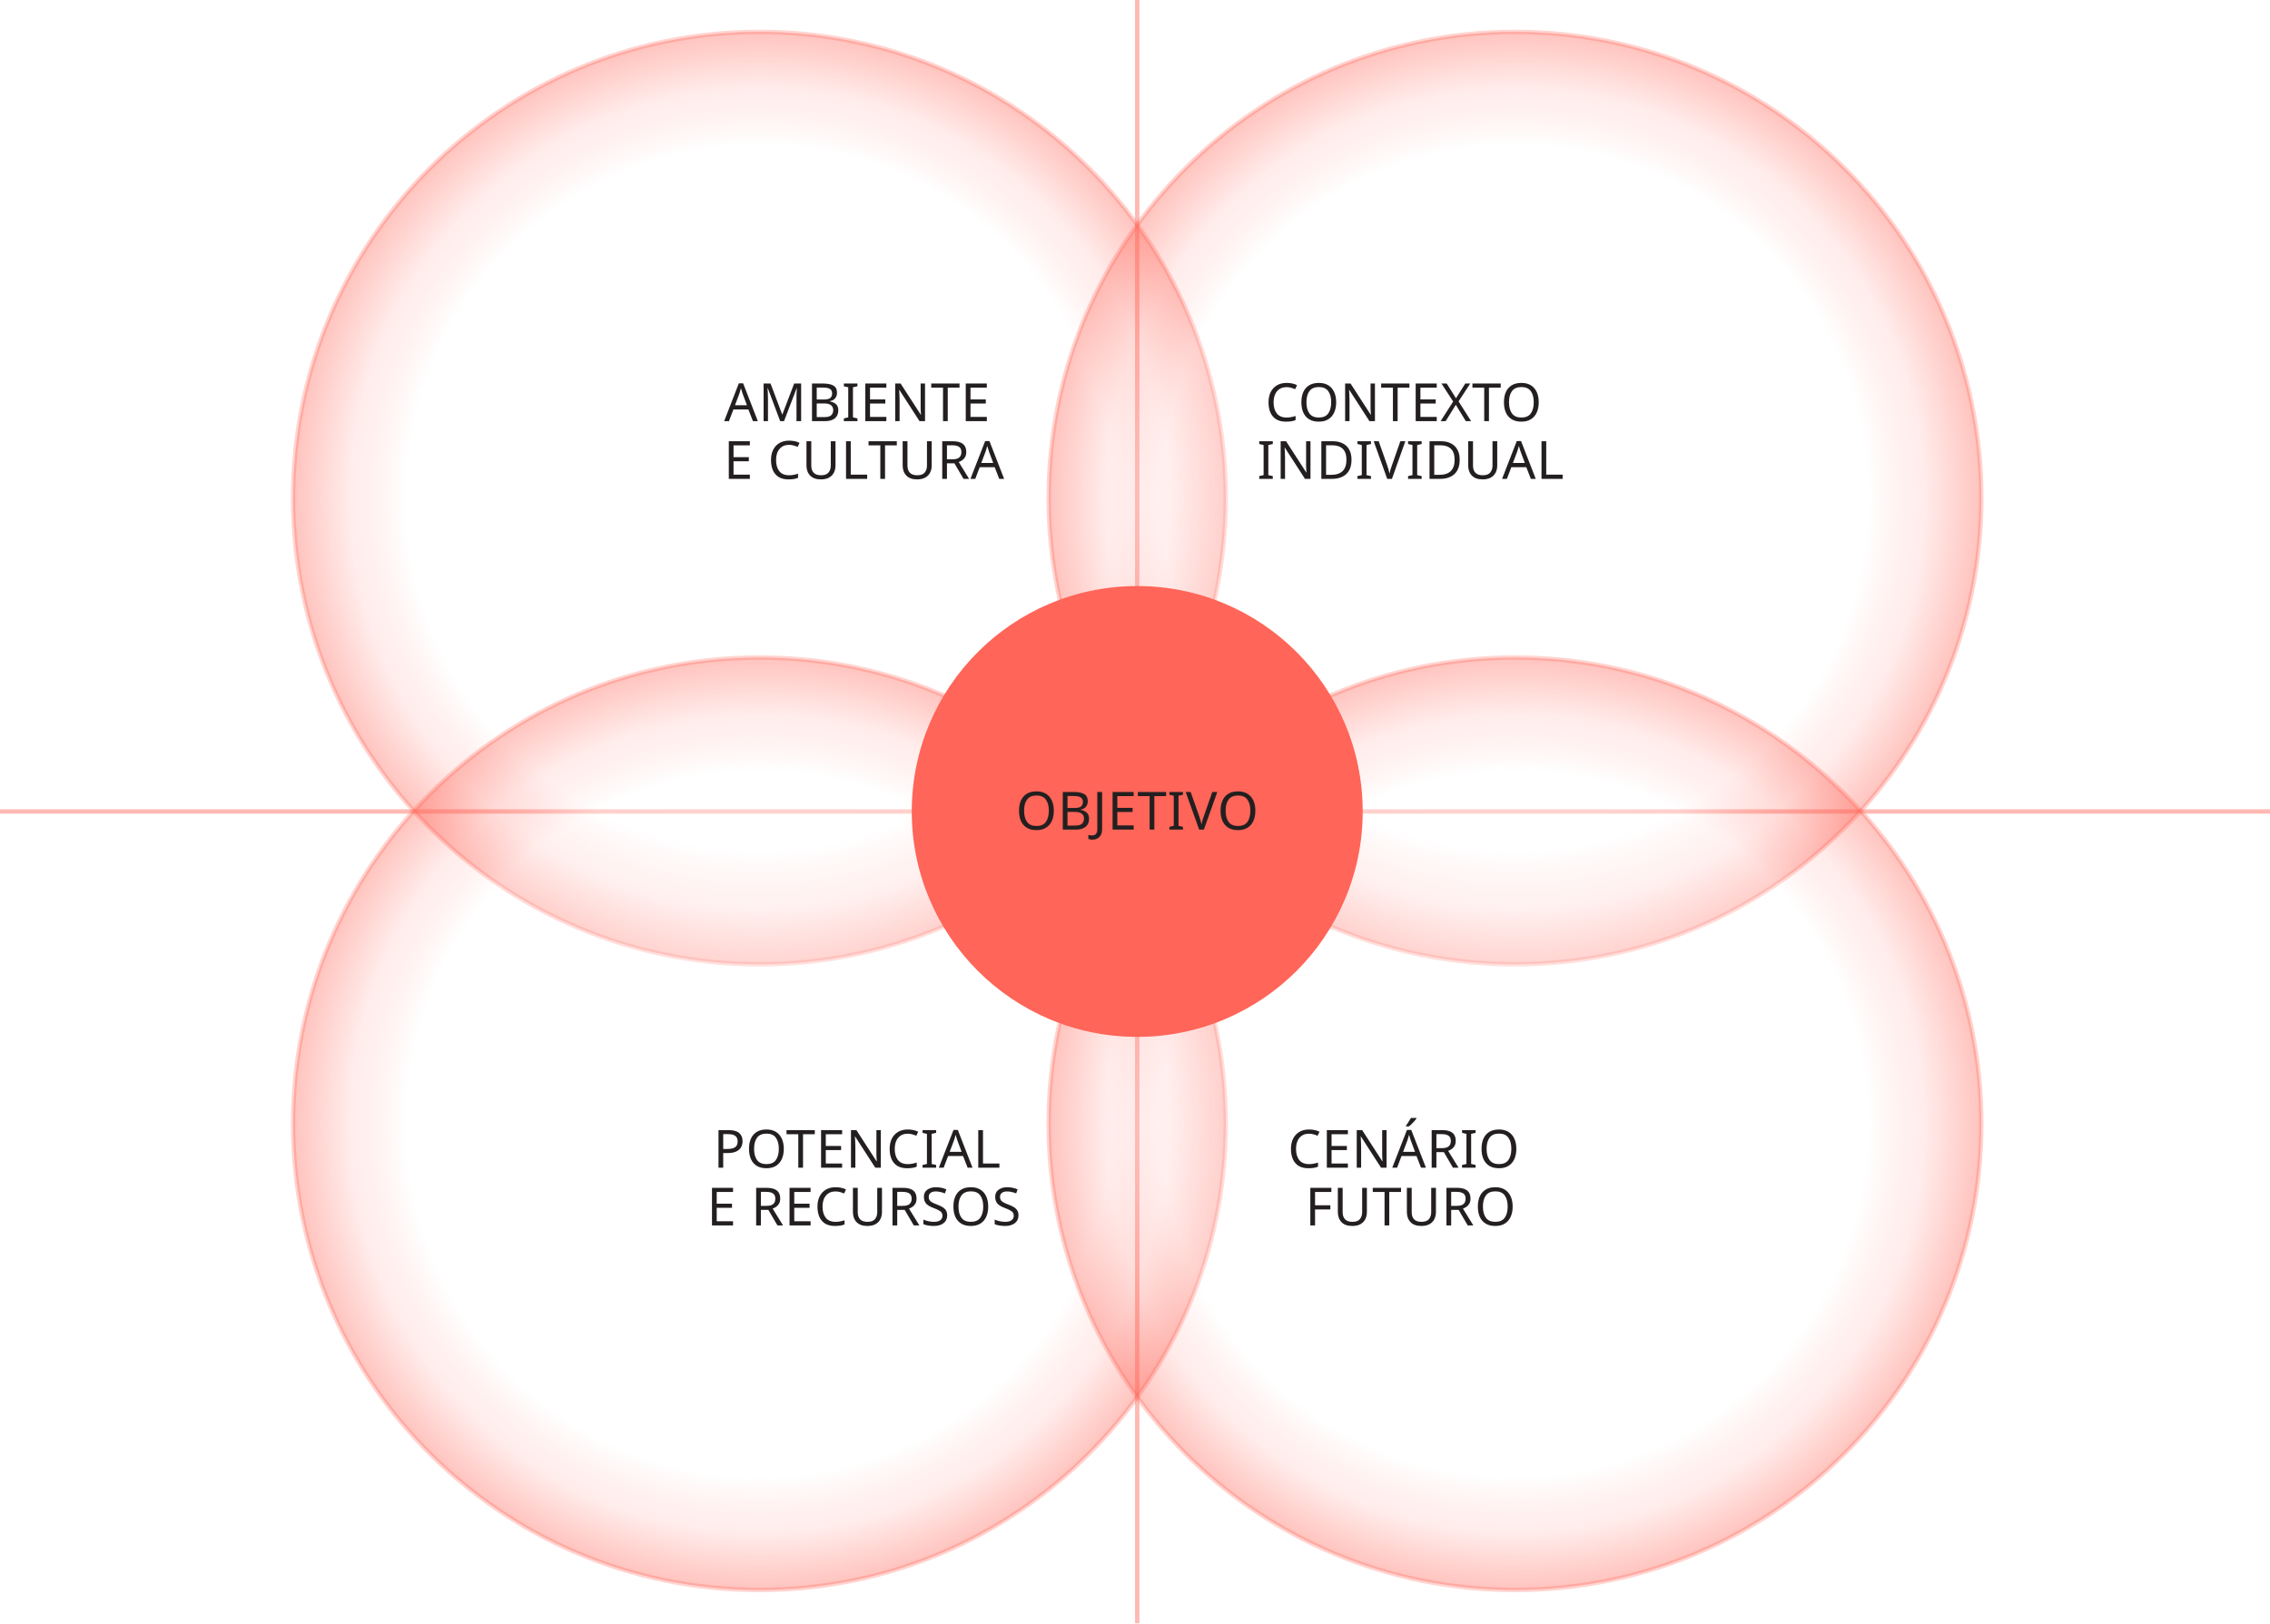
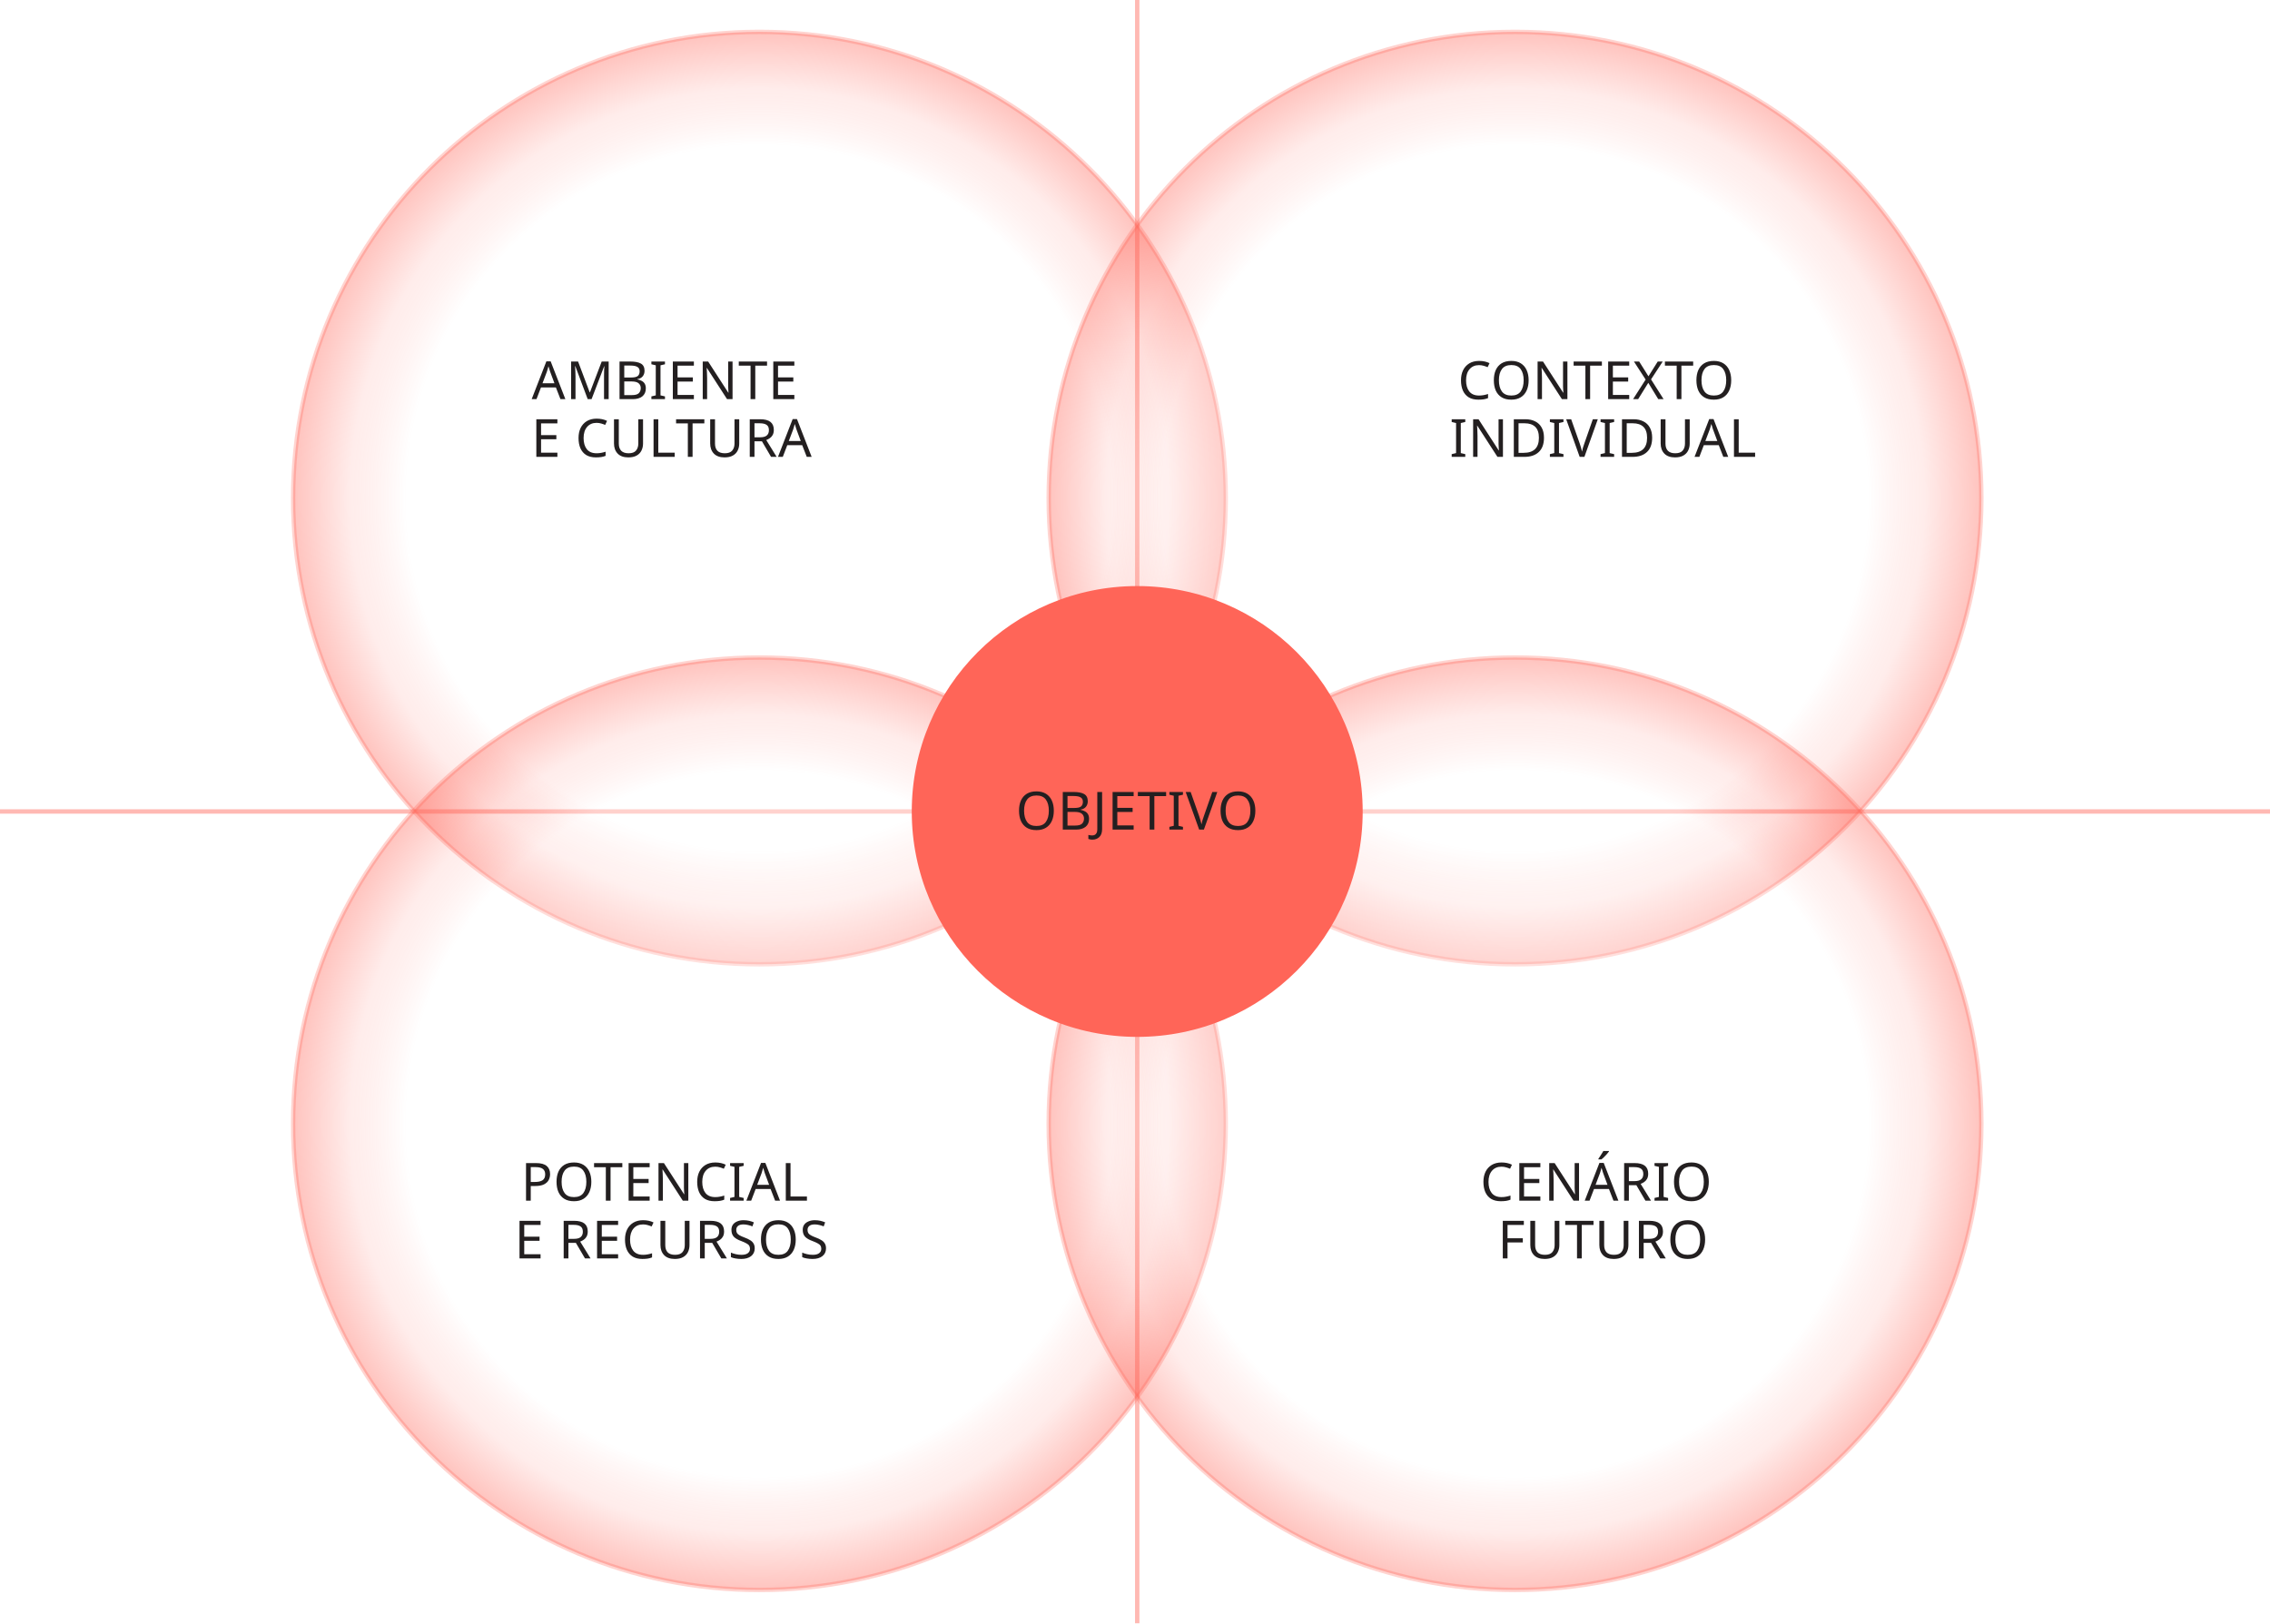
<svg xmlns="http://www.w3.org/2000/svg" viewBox="0 0 412.79 295.26" width="412.79" height="295.26" font-family="Hanken Grotesk, sans-serif">
  <defs>
    <radialGradient id="met-bola">
      <stop offset="0" stop-color="#fff" stop-opacity=".38" />
      <stop offset=".76" stop-color="#fff" stop-opacity=".18" />
      <stop offset=".88" stop-color="#FF6558" stop-opacity=".12" />
      <stop offset="1" stop-color="#FF6558" stop-opacity=".38" />
    </radialGradient>
  </defs>
  <g class="met-eixos" stroke="#FF6558" stroke-opacity=".45" stroke-width=".8">
    <line x1="206.8" y1="0" x2="206.8" y2="295.26" />
    <line x1="0" y1="147.6" x2="412.79" y2="147.6" />
  </g>
  <g class="met-bola met-ambiente" style="--dx:-1;--dy:-1">
    <circle cx="138.1" cy="90.6" r="84.8" fill="url(#met-bola)" stroke="#FF6558" stroke-opacity=".28" stroke-width=".8" />
-     <text x="157.1" y="76.6" text-anchor="middle" font-size="9.6" letter-spacing=".1" fill="#231F20">
-       <tspan x="157.1">AMBIENTE</tspan>
-       <tspan x="157.1" dy="10.5">E CULTURA</tspan>
+     <text x="122.1" y="72.6" text-anchor="middle" font-size="9.6" letter-spacing=".1" fill="#231F20">
+       <tspan x="122.1">AMBIENTE</tspan>
+       <tspan x="122.1" dy="10.5">E CULTURA</tspan>
    </text>
  </g>
  <g class="met-bola met-contexto" style="--dx:1;--dy:-1">
    <circle cx="275.5" cy="90.6" r="84.8" fill="url(#met-bola)" stroke="#FF6558" stroke-opacity=".28" stroke-width=".8" />
-     <text x="256.5" y="76.6" text-anchor="middle" font-size="9.6" letter-spacing=".1" fill="#231F20">
-       <tspan x="256.5">CONTEXTO</tspan>
-       <tspan x="256.5" dy="10.5">INDIVIDUAL</tspan>
+     <text x="291.5" y="72.6" text-anchor="middle" font-size="9.6" letter-spacing=".1" fill="#231F20">
+       <tspan x="291.5">CONTEXTO</tspan>
+       <tspan x="291.5" dy="10.5">INDIVIDUAL</tspan>
    </text>
  </g>
  <g class="met-bola met-potencial" style="--dx:-1;--dy:1">
    <circle cx="138.1" cy="204.4" r="84.8" fill="url(#met-bola)" stroke="#FF6558" stroke-opacity=".28" stroke-width=".8" />
-     <text x="157.1" y="212.4" text-anchor="middle" font-size="9.6" letter-spacing=".1" fill="#231F20">
-       <tspan x="157.1">POTENCIAL</tspan>
-       <tspan x="157.1" dy="10.5">E RECURSOS</tspan>
+     <text x="122.1" y="218.4" text-anchor="middle" font-size="9.6" letter-spacing=".1" fill="#231F20">
+       <tspan x="122.1">POTENCIAL</tspan>
+       <tspan x="122.1" dy="10.5">E RECURSOS</tspan>
    </text>
  </g>
  <g class="met-bola met-cenario" style="--dx:1;--dy:1">
    <circle cx="275.5" cy="204.4" r="84.8" fill="url(#met-bola)" stroke="#FF6558" stroke-opacity=".28" stroke-width=".8" />
-     <text x="256.5" y="212.4" text-anchor="middle" font-size="9.6" letter-spacing=".1" fill="#231F20">
-       <tspan x="256.5">CENÁRIO</tspan>
-       <tspan x="256.5" dy="10.5">FUTURO</tspan>
+     <text x="291.5" y="218.4" text-anchor="middle" font-size="9.6" letter-spacing=".1" fill="#231F20">
+       <tspan x="291.5">CENÁRIO</tspan>
+       <tspan x="291.5" dy="10.5">FUTURO</tspan>
    </text>
  </g>
  <g class="met-objetivo">
    <circle cx="206.8" cy="147.6" r="41" fill="#FF6558" />
    <text x="206.8" y="150.9" text-anchor="middle" font-size="9.6" letter-spacing=".1" fill="#231F20">OBJETIVO</text>
  </g>
</svg>
